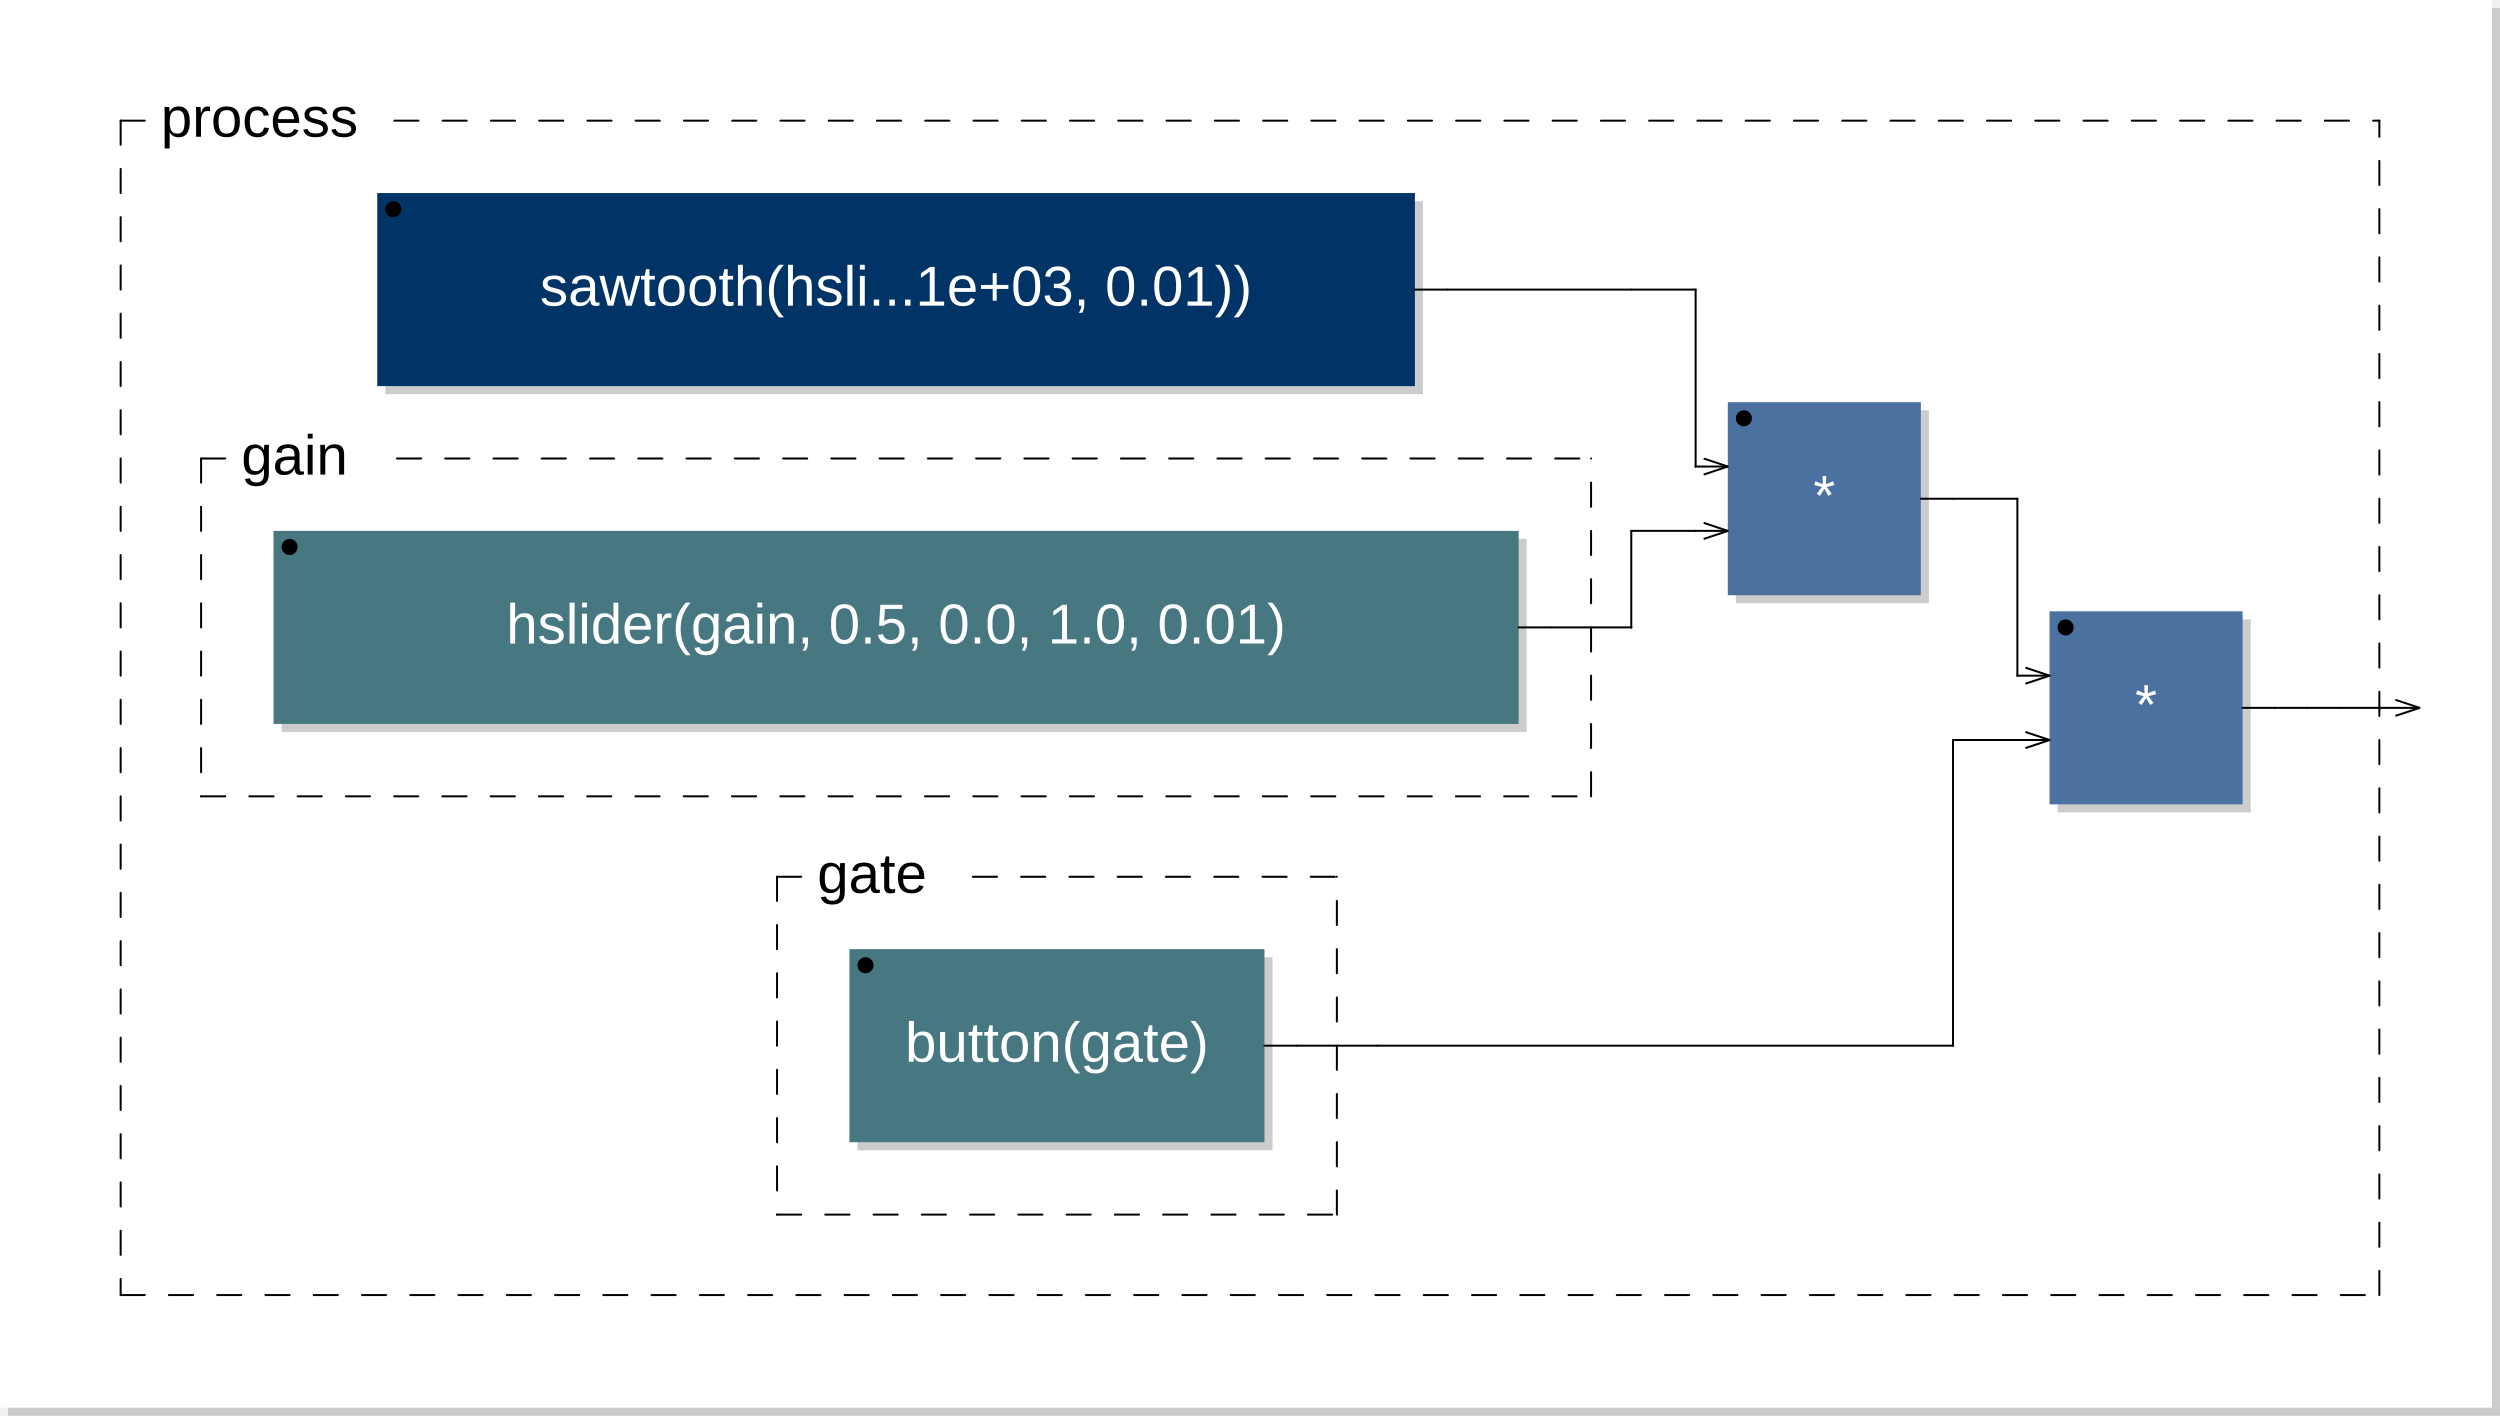
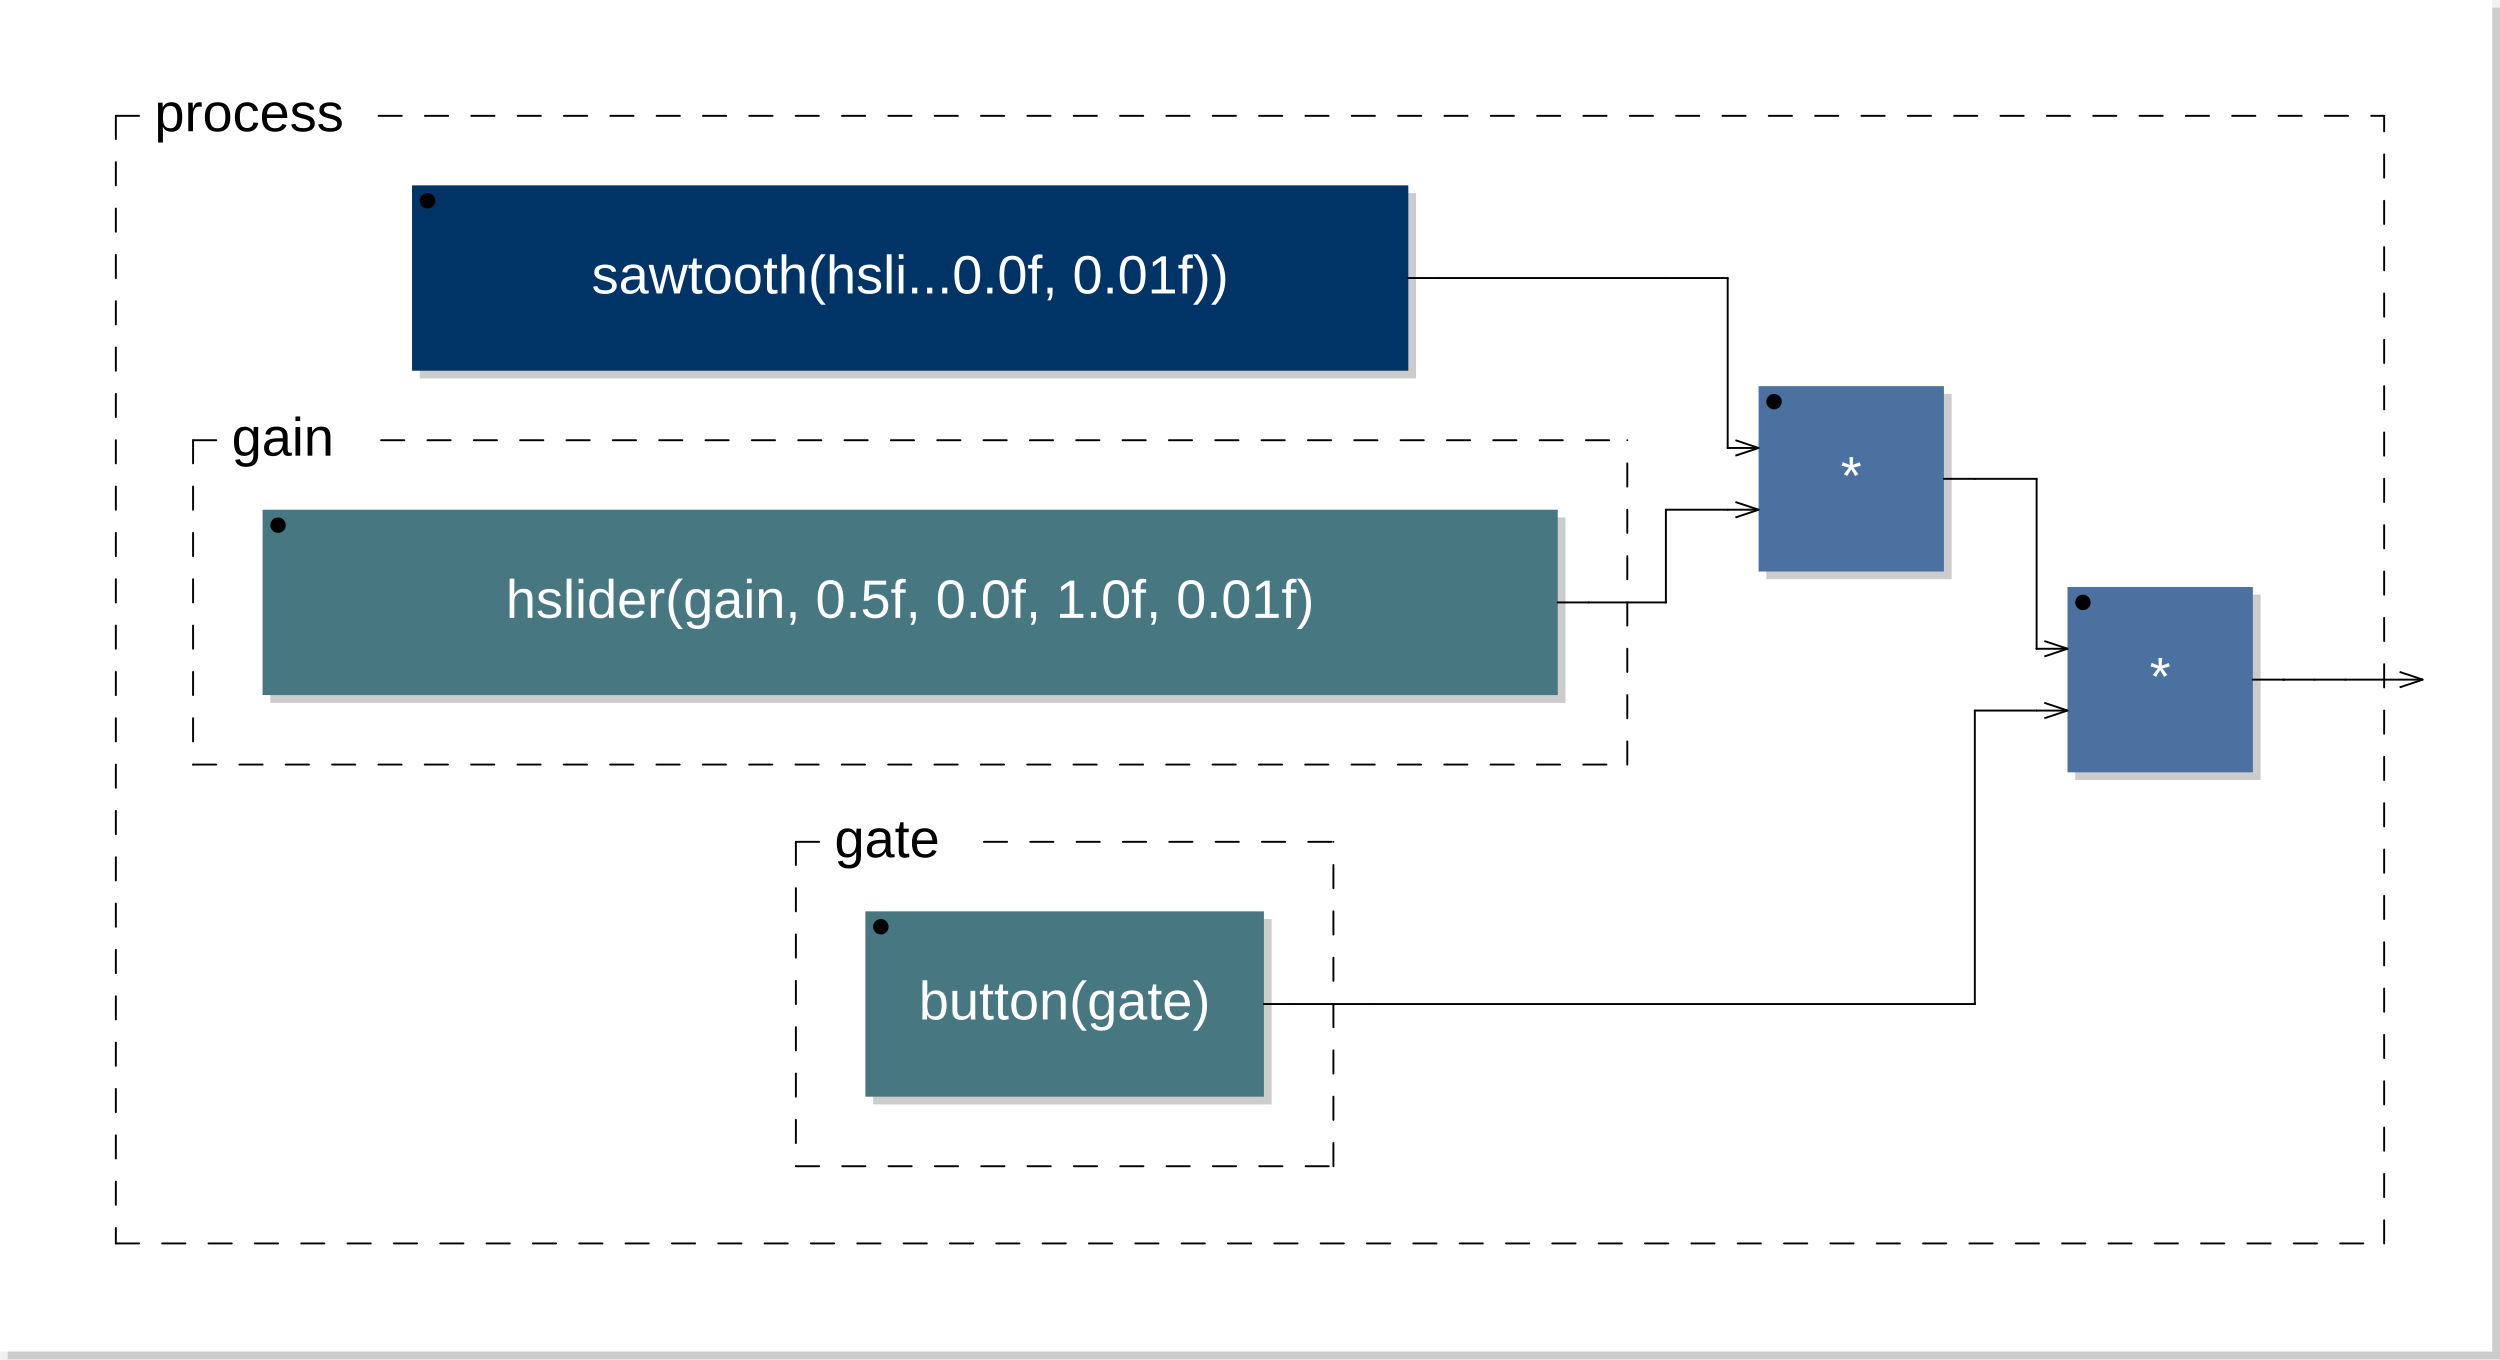
- <svg xmlns="http://www.w3.org/2000/svg" xmlns:xlink="http://www.w3.org/1999/xlink" viewBox="0 0 310.8 176" width="155.4mm" height="88mm" version="1.1">
-   <rect x="1" y="1" width="309.8" height="175" rx="0" ry="0" style="stroke:none;fill:#cccccc;" />
-   <rect x="0" y="0" width="309.8" height="175" rx="0" ry="0" style="stroke:none;fill:#ffffff;" />
+ <svg xmlns="http://www.w3.org/2000/svg" xmlns:xlink="http://www.w3.org/1999/xlink" viewBox="0 0 323.7 176" width="161.85mm" height="88mm" version="1.1">
+   <rect x="1" y="1" width="322.7" height="175" rx="0" ry="0" style="stroke:none;fill:#cccccc;" />
+   <rect x="0" y="0" width="322.7" height="175" rx="0" ry="0" style="stroke:none;fill:#ffffff;" />
  <text x="10" y="7" font-family="Arial" font-size="7" />
-   <a xlink:href="sawtooth-0x7f7c4c0e7790.svg">
-     <rect x="47.9" y="25" width="129" height="24" rx="0" ry="0" style="stroke:none;fill:#cccccc;" />
-     <rect x="46.9" y="24" width="129" height="24" rx="0" ry="0" style="stroke:none;fill:#003366;" />
+   <a xlink:href="sawtooth-0x7f2dbc0f8840.svg">
+     <rect x="54.35" y="25" width="129" height="24" rx="0" ry="0" style="stroke:none;fill:#cccccc;" />
+     <rect x="53.35" y="24" width="129" height="24" rx="0" ry="0" style="stroke:none;fill:#003366;" />
  </a>
-   <a xlink:href="sawtooth-0x7f7c4c0e7790.svg">
-     <text x="111.4" y="38" font-family="Arial" font-size="7" text-anchor="middle" fill="#FFFFFF">sawtooth(hsli...1e+03, 0.01))</text>
+   <a xlink:href="sawtooth-0x7f2dbc0f8840.svg">
+     <text x="117.85" y="38" font-family="Arial" font-size="7" text-anchor="middle" fill="#FFFFFF">sawtooth(hsli...0.0f, 0.01f))</text>
  </a>
-   <circle cx="48.9" cy="26" r="1" />
-   <rect x="35" y="67" width="154.8" height="24" rx="0" ry="0" style="stroke:none;fill:#cccccc;" />
-   <rect x="34" y="66" width="154.8" height="24" rx="0" ry="0" style="stroke:none;fill:#477881;" />
-   <text x="111.4" y="80" font-family="Arial" font-size="7" text-anchor="middle" fill="#FFFFFF">hslider(gain, 0.5, 0.0, 1.0, 0.01)</text>
+   <circle cx="55.35" cy="26" r="1" />
+   <rect x="35" y="67" width="167.7" height="24" rx="0" ry="0" style="stroke:none;fill:#cccccc;" />
+   <rect x="34" y="66" width="167.7" height="24" rx="0" ry="0" style="stroke:none;fill:#477881;" />
+   <text x="117.85" y="80" font-family="Arial" font-size="7" text-anchor="middle" fill="#FFFFFF">hslider(gain, 0.5f, 0.0f, 1.0f, 0.01f)</text>
  <circle cx="36" cy="68" r="1" />
  <line x1="25" y1="57" x2="25" y2="99" style="stroke: black; stroke-linecap:round; stroke-width:0.25; stroke-dasharray:3,3;" />
-   <line x1="25" y1="99" x2="197.8" y2="99" style="stroke: black; stroke-linecap:round; stroke-width:0.25; stroke-dasharray:3,3;" />
-   <line x1="197.8" y1="99" x2="197.8" y2="57" style="stroke: black; stroke-linecap:round; stroke-width:0.25; stroke-dasharray:3,3;" />
+   <line x1="25" y1="99" x2="210.7" y2="99" style="stroke: black; stroke-linecap:round; stroke-width:0.25; stroke-dasharray:3,3;" />
+   <line x1="210.7" y1="99" x2="210.7" y2="57" style="stroke: black; stroke-linecap:round; stroke-width:0.25; stroke-dasharray:3,3;" />
  <line x1="25" y1="57" x2="30" y2="57" style="stroke: black; stroke-linecap:round; stroke-width:0.25; stroke-dasharray:3,3;" />
-   <line x1="49.35" y1="57" x2="197.8" y2="57" style="stroke: black; stroke-linecap:round; stroke-width:0.25; stroke-dasharray:3,3;" />
+   <line x1="49.35" y1="57" x2="210.7" y2="57" style="stroke: black; stroke-linecap:round; stroke-width:0.25; stroke-dasharray:3,3;" />
  <text x="30" y="59" font-family="Arial" font-size="7">gain</text>
-   <rect x="215.8" y="51" width="24" height="24" rx="0" ry="0" style="stroke:none;fill:#cccccc;" />
-   <rect x="214.8" y="50" width="24" height="24" rx="0" ry="0" style="stroke:none;fill:#4B71A1;" />
-   <text x="226.8" y="64" font-family="Arial" font-size="7" text-anchor="middle" fill="#FFFFFF">*</text>
-   <circle cx="216.8" cy="52" r="1" />
-   <line x1="211.8" y1="57" x2="214.8" y2="58" transform="rotate(0,214.8,58)" style="stroke: black; stroke-width:0.25;" />
-   <line x1="211.8" y1="59" x2="214.8" y2="58" transform="rotate(0,214.8,58)" style="stroke: black; stroke-width:0.25;" />
-   <line x1="211.8" y1="65" x2="214.8" y2="66" transform="rotate(0,214.8,66)" style="stroke: black; stroke-width:0.25;" />
-   <line x1="211.8" y1="67" x2="214.8" y2="66" transform="rotate(0,214.8,66)" style="stroke: black; stroke-width:0.25;" />
-   <rect x="106.6" y="119" width="51.6" height="24" rx="0" ry="0" style="stroke:none;fill:#cccccc;" />
-   <rect x="105.6" y="118" width="51.6" height="24" rx="0" ry="0" style="stroke:none;fill:#477881;" />
-   <text x="131.4" y="132" font-family="Arial" font-size="7" text-anchor="middle" fill="#FFFFFF">button(gate)</text>
-   <circle cx="107.6" cy="120" r="1" />
-   <line x1="96.6" y1="109" x2="96.6" y2="151" style="stroke: black; stroke-linecap:round; stroke-width:0.25; stroke-dasharray:3,3;" />
-   <line x1="96.6" y1="151" x2="166.2" y2="151" style="stroke: black; stroke-linecap:round; stroke-width:0.25; stroke-dasharray:3,3;" />
-   <line x1="166.2" y1="151" x2="166.2" y2="109" style="stroke: black; stroke-linecap:round; stroke-width:0.25; stroke-dasharray:3,3;" />
-   <line x1="96.6" y1="109" x2="101.6" y2="109" style="stroke: black; stroke-linecap:round; stroke-width:0.25; stroke-dasharray:3,3;" />
-   <line x1="120.95" y1="109" x2="166.2" y2="109" style="stroke: black; stroke-linecap:round; stroke-width:0.25; stroke-dasharray:3,3;" />
-   <text x="101.6" y="111" font-family="Arial" font-size="7">gate</text>
-   <rect x="255.8" y="77" width="24" height="24" rx="0" ry="0" style="stroke:none;fill:#cccccc;" />
-   <rect x="254.8" y="76" width="24" height="24" rx="0" ry="0" style="stroke:none;fill:#4B71A1;" />
-   <text x="266.8" y="90" font-family="Arial" font-size="7" text-anchor="middle" fill="#FFFFFF">*</text>
-   <circle cx="256.8" cy="78" r="1" />
-   <line x1="251.8" y1="83" x2="254.8" y2="84" transform="rotate(0,254.8,84)" style="stroke: black; stroke-width:0.25;" />
-   <line x1="251.8" y1="85" x2="254.8" y2="84" transform="rotate(0,254.8,84)" style="stroke: black; stroke-width:0.25;" />
-   <line x1="251.8" y1="91" x2="254.8" y2="92" transform="rotate(0,254.8,92)" style="stroke: black; stroke-width:0.25;" />
-   <line x1="251.8" y1="93" x2="254.8" y2="92" transform="rotate(0,254.8,92)" style="stroke: black; stroke-width:0.25;" />
+   <rect x="228.7" y="51" width="24" height="24" rx="0" ry="0" style="stroke:none;fill:#cccccc;" />
+   <rect x="227.7" y="50" width="24" height="24" rx="0" ry="0" style="stroke:none;fill:#4B71A1;" />
+   <text x="239.7" y="64" font-family="Arial" font-size="7" text-anchor="middle" fill="#FFFFFF">*</text>
+   <circle cx="229.7" cy="52" r="1" />
+   <line x1="224.7" y1="57" x2="227.7" y2="58" transform="rotate(0,227.7,58)" style="stroke: black; stroke-width:0.25;" />
+   <line x1="224.7" y1="59" x2="227.7" y2="58" transform="rotate(0,227.7,58)" style="stroke: black; stroke-width:0.25;" />
+   <line x1="224.7" y1="65" x2="227.7" y2="66" transform="rotate(0,227.7,66)" style="stroke: black; stroke-width:0.25;" />
+   <line x1="224.7" y1="67" x2="227.7" y2="66" transform="rotate(0,227.7,66)" style="stroke: black; stroke-width:0.25;" />
+   <rect x="113.05" y="119" width="51.6" height="24" rx="0" ry="0" style="stroke:none;fill:#cccccc;" />
+   <rect x="112.05" y="118" width="51.6" height="24" rx="0" ry="0" style="stroke:none;fill:#477881;" />
+   <text x="137.85" y="132" font-family="Arial" font-size="7" text-anchor="middle" fill="#FFFFFF">button(gate)</text>
+   <circle cx="114.05" cy="120" r="1" />
+   <line x1="103.05" y1="109" x2="103.05" y2="151" style="stroke: black; stroke-linecap:round; stroke-width:0.25; stroke-dasharray:3,3;" />
+   <line x1="103.05" y1="151" x2="172.65" y2="151" style="stroke: black; stroke-linecap:round; stroke-width:0.25; stroke-dasharray:3,3;" />
+   <line x1="172.65" y1="151" x2="172.65" y2="109" style="stroke: black; stroke-linecap:round; stroke-width:0.25; stroke-dasharray:3,3;" />
+   <line x1="103.05" y1="109" x2="108.05" y2="109" style="stroke: black; stroke-linecap:round; stroke-width:0.25; stroke-dasharray:3,3;" />
+   <line x1="127.4" y1="109" x2="172.65" y2="109" style="stroke: black; stroke-linecap:round; stroke-width:0.25; stroke-dasharray:3,3;" />
+   <text x="108.05" y="111" font-family="Arial" font-size="7">gate</text>
+   <rect x="268.7" y="77" width="24" height="24" rx="0" ry="0" style="stroke:none;fill:#cccccc;" />
+   <rect x="267.7" y="76" width="24" height="24" rx="0" ry="0" style="stroke:none;fill:#4B71A1;" />
+   <text x="279.7" y="90" font-family="Arial" font-size="7" text-anchor="middle" fill="#FFFFFF">*</text>
+   <circle cx="269.7" cy="78" r="1" />
+   <line x1="264.7" y1="83" x2="267.7" y2="84" transform="rotate(0,267.7,84)" style="stroke: black; stroke-width:0.25;" />
+   <line x1="264.7" y1="85" x2="267.7" y2="84" transform="rotate(0,267.7,84)" style="stroke: black; stroke-width:0.25;" />
+   <line x1="264.7" y1="91" x2="267.7" y2="92" transform="rotate(0,267.7,92)" style="stroke: black; stroke-width:0.25;" />
+   <line x1="264.7" y1="93" x2="267.7" y2="92" transform="rotate(0,267.7,92)" style="stroke: black; stroke-width:0.25;" />
  <line x1="15" y1="15" x2="15" y2="161" style="stroke: black; stroke-linecap:round; stroke-width:0.25; stroke-dasharray:3,3;" />
-   <line x1="15" y1="161" x2="295.8" y2="161" style="stroke: black; stroke-linecap:round; stroke-width:0.25; stroke-dasharray:3,3;" />
-   <line x1="295.8" y1="161" x2="295.8" y2="15" style="stroke: black; stroke-linecap:round; stroke-width:0.25; stroke-dasharray:3,3;" />
+   <line x1="15" y1="161" x2="308.7" y2="161" style="stroke: black; stroke-linecap:round; stroke-width:0.25; stroke-dasharray:3,3;" />
+   <line x1="308.7" y1="161" x2="308.7" y2="15" style="stroke: black; stroke-linecap:round; stroke-width:0.25; stroke-dasharray:3,3;" />
  <line x1="15" y1="15" x2="20" y2="15" style="stroke: black; stroke-linecap:round; stroke-width:0.25; stroke-dasharray:3,3;" />
-   <line x1="49.025" y1="15" x2="295.8" y2="15" style="stroke: black; stroke-linecap:round; stroke-width:0.25; stroke-dasharray:3,3;" />
+   <line x1="49.025" y1="15" x2="308.7" y2="15" style="stroke: black; stroke-linecap:round; stroke-width:0.25; stroke-dasharray:3,3;" />
  <text x="20" y="17" font-family="Arial" font-size="7">process</text>
-   <line x1="297.8" y1="87" x2="300.8" y2="88" transform="rotate(0,300.8,88)" style="stroke: black; stroke-width:0.25;" />
-   <line x1="297.8" y1="89" x2="300.8" y2="88" transform="rotate(0,300.8,88)" style="stroke: black; stroke-width:0.25;" />
-   <line x1="157.2" y1="130" x2="161.2" y2="130" style="stroke:black; stroke-linecap:round; stroke-width:0.25;" />
-   <line x1="161.2" y1="130" x2="171.2" y2="130" style="stroke:black; stroke-linecap:round; stroke-width:0.25;" />
-   <line x1="171.2" y1="130" x2="242.8" y2="130" style="stroke:black; stroke-linecap:round; stroke-width:0.25;" />
-   <line x1="175.9" y1="36" x2="179.9" y2="36" style="stroke:black; stroke-linecap:round; stroke-width:0.25;" />
-   <line x1="179.9" y1="36" x2="202.8" y2="36" style="stroke:black; stroke-linecap:round; stroke-width:0.25;" />
-   <line x1="188.8" y1="78" x2="192.8" y2="78" style="stroke:black; stroke-linecap:round; stroke-width:0.25;" />
-   <line x1="192.8" y1="78" x2="202.8" y2="78" style="stroke:black; stroke-linecap:round; stroke-width:0.25;" />
-   <line x1="202.8" y1="36" x2="210.8" y2="36" style="stroke:black; stroke-linecap:round; stroke-width:0.25;" />
-   <line x1="202.8" y1="66" x2="210.8" y2="66" style="stroke:black; stroke-linecap:round; stroke-width:0.25;" />
-   <line x1="202.8" y1="78" x2="202.8" y2="66" style="stroke:black; stroke-linecap:round; stroke-width:0.25;" />
-   <line x1="202.8" y1="78" x2="202.8" y2="78" style="stroke:black; stroke-linecap:round; stroke-width:0.25;" />
-   <line x1="210.8" y1="36" x2="210.8" y2="58" style="stroke:black; stroke-linecap:round; stroke-width:0.25;" />
-   <line x1="210.8" y1="58" x2="210.8" y2="58" style="stroke:black; stroke-linecap:round; stroke-width:0.25;" />
-   <line x1="210.8" y1="58" x2="214.8" y2="58" style="stroke:black; stroke-linecap:round; stroke-width:0.25;" />
-   <line x1="210.8" y1="66" x2="214.8" y2="66" style="stroke:black; stroke-linecap:round; stroke-width:0.25;" />
-   <line x1="238.8" y1="62" x2="242.8" y2="62" style="stroke:black; stroke-linecap:round; stroke-width:0.25;" />
-   <line x1="242.8" y1="62" x2="250.8" y2="62" style="stroke:black; stroke-linecap:round; stroke-width:0.25;" />
-   <line x1="242.8" y1="92" x2="250.8" y2="92" style="stroke:black; stroke-linecap:round; stroke-width:0.25;" />
-   <line x1="242.8" y1="130" x2="242.8" y2="92" style="stroke:black; stroke-linecap:round; stroke-width:0.25;" />
-   <line x1="242.8" y1="130" x2="242.8" y2="130" style="stroke:black; stroke-linecap:round; stroke-width:0.25;" />
-   <line x1="250.8" y1="62" x2="250.8" y2="84" style="stroke:black; stroke-linecap:round; stroke-width:0.25;" />
-   <line x1="250.8" y1="84" x2="250.8" y2="84" style="stroke:black; stroke-linecap:round; stroke-width:0.25;" />
-   <line x1="250.8" y1="84" x2="254.8" y2="84" style="stroke:black; stroke-linecap:round; stroke-width:0.25;" />
-   <line x1="250.8" y1="92" x2="254.8" y2="92" style="stroke:black; stroke-linecap:round; stroke-width:0.25;" />
-   <line x1="278.8" y1="88" x2="282.8" y2="88" style="stroke:black; stroke-linecap:round; stroke-width:0.25;" />
-   <line x1="282.8" y1="88" x2="282.8" y2="88" style="stroke:black; stroke-linecap:round; stroke-width:0.25;" />
-   <line x1="282.8" y1="88" x2="286.8" y2="88" style="stroke:black; stroke-linecap:round; stroke-width:0.25;" />
-   <line x1="286.8" y1="88" x2="290.8" y2="88" style="stroke:black; stroke-linecap:round; stroke-width:0.25;" />
-   <line x1="290.8" y1="88" x2="300.8" y2="88" style="stroke:black; stroke-linecap:round; stroke-width:0.25;" />
+   <line x1="310.7" y1="87" x2="313.7" y2="88" transform="rotate(0,313.7,88)" style="stroke: black; stroke-width:0.25;" />
+   <line x1="310.7" y1="89" x2="313.7" y2="88" transform="rotate(0,313.7,88)" style="stroke: black; stroke-width:0.25;" />
+   <line x1="163.65" y1="130" x2="167.65" y2="130" style="stroke:black; stroke-linecap:round; stroke-width:0.25;" />
+   <line x1="167.65" y1="130" x2="177.65" y2="130" style="stroke:black; stroke-linecap:round; stroke-width:0.25;" />
+   <line x1="177.65" y1="130" x2="255.7" y2="130" style="stroke:black; stroke-linecap:round; stroke-width:0.25;" />
+   <line x1="182.35" y1="36" x2="186.35" y2="36" style="stroke:black; stroke-linecap:round; stroke-width:0.25;" />
+   <line x1="186.35" y1="36" x2="215.7" y2="36" style="stroke:black; stroke-linecap:round; stroke-width:0.25;" />
+   <line x1="201.7" y1="78" x2="205.7" y2="78" style="stroke:black; stroke-linecap:round; stroke-width:0.25;" />
+   <line x1="205.7" y1="78" x2="215.7" y2="78" style="stroke:black; stroke-linecap:round; stroke-width:0.25;" />
+   <line x1="215.7" y1="36" x2="223.7" y2="36" style="stroke:black; stroke-linecap:round; stroke-width:0.25;" />
+   <line x1="215.7" y1="66" x2="223.7" y2="66" style="stroke:black; stroke-linecap:round; stroke-width:0.25;" />
+   <line x1="215.7" y1="78" x2="215.7" y2="66" style="stroke:black; stroke-linecap:round; stroke-width:0.25;" />
+   <line x1="215.7" y1="78" x2="215.7" y2="78" style="stroke:black; stroke-linecap:round; stroke-width:0.25;" />
+   <line x1="223.7" y1="36" x2="223.7" y2="58" style="stroke:black; stroke-linecap:round; stroke-width:0.25;" />
+   <line x1="223.7" y1="58" x2="223.7" y2="58" style="stroke:black; stroke-linecap:round; stroke-width:0.25;" />
+   <line x1="223.7" y1="58" x2="227.7" y2="58" style="stroke:black; stroke-linecap:round; stroke-width:0.25;" />
+   <line x1="223.7" y1="66" x2="227.7" y2="66" style="stroke:black; stroke-linecap:round; stroke-width:0.25;" />
+   <line x1="251.7" y1="62" x2="255.7" y2="62" style="stroke:black; stroke-linecap:round; stroke-width:0.25;" />
+   <line x1="255.7" y1="62" x2="263.7" y2="62" style="stroke:black; stroke-linecap:round; stroke-width:0.25;" />
+   <line x1="255.7" y1="92" x2="263.7" y2="92" style="stroke:black; stroke-linecap:round; stroke-width:0.25;" />
+   <line x1="255.7" y1="130" x2="255.7" y2="92" style="stroke:black; stroke-linecap:round; stroke-width:0.25;" />
+   <line x1="255.7" y1="130" x2="255.7" y2="130" style="stroke:black; stroke-linecap:round; stroke-width:0.25;" />
+   <line x1="263.7" y1="62" x2="263.7" y2="84" style="stroke:black; stroke-linecap:round; stroke-width:0.25;" />
+   <line x1="263.7" y1="84" x2="263.7" y2="84" style="stroke:black; stroke-linecap:round; stroke-width:0.25;" />
+   <line x1="263.7" y1="84" x2="267.7" y2="84" style="stroke:black; stroke-linecap:round; stroke-width:0.25;" />
+   <line x1="263.7" y1="92" x2="267.7" y2="92" style="stroke:black; stroke-linecap:round; stroke-width:0.25;" />
+   <line x1="291.7" y1="88" x2="295.7" y2="88" style="stroke:black; stroke-linecap:round; stroke-width:0.25;" />
+   <line x1="295.7" y1="88" x2="295.7" y2="88" style="stroke:black; stroke-linecap:round; stroke-width:0.25;" />
+   <line x1="295.7" y1="88" x2="299.7" y2="88" style="stroke:black; stroke-linecap:round; stroke-width:0.25;" />
+   <line x1="299.7" y1="88" x2="303.7" y2="88" style="stroke:black; stroke-linecap:round; stroke-width:0.25;" />
+   <line x1="303.7" y1="88" x2="313.7" y2="88" style="stroke:black; stroke-linecap:round; stroke-width:0.25;" />
</svg>
